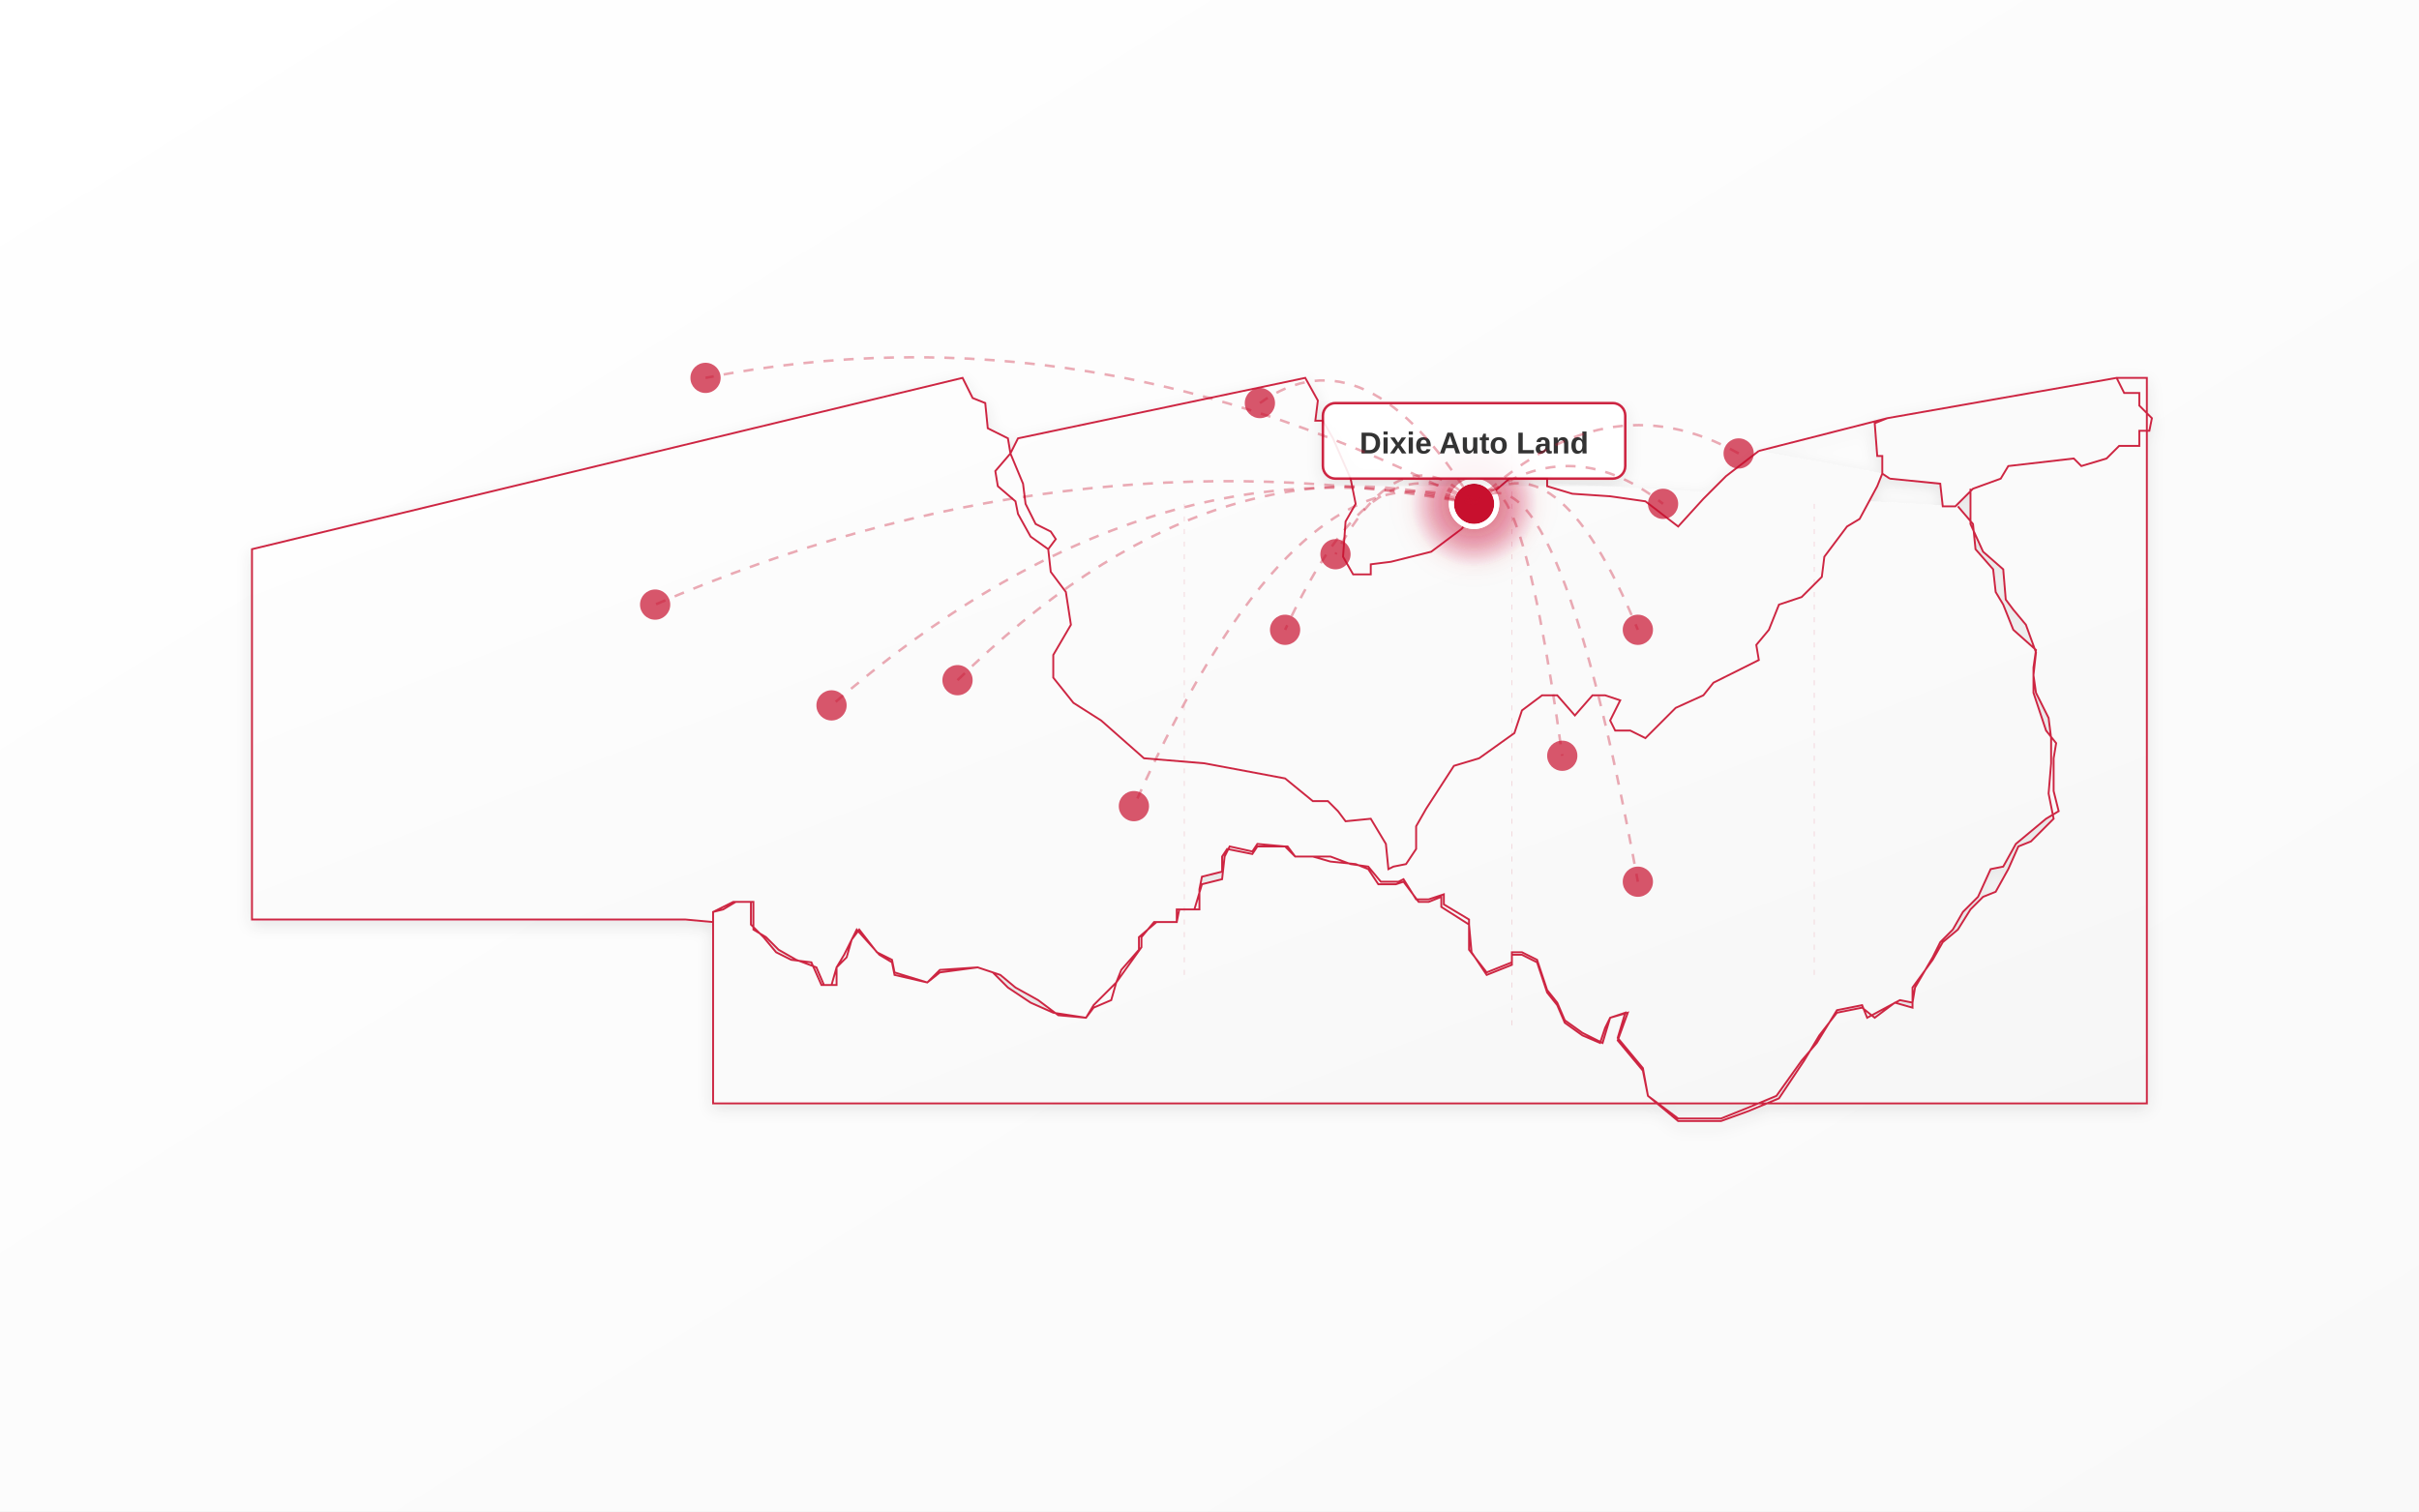
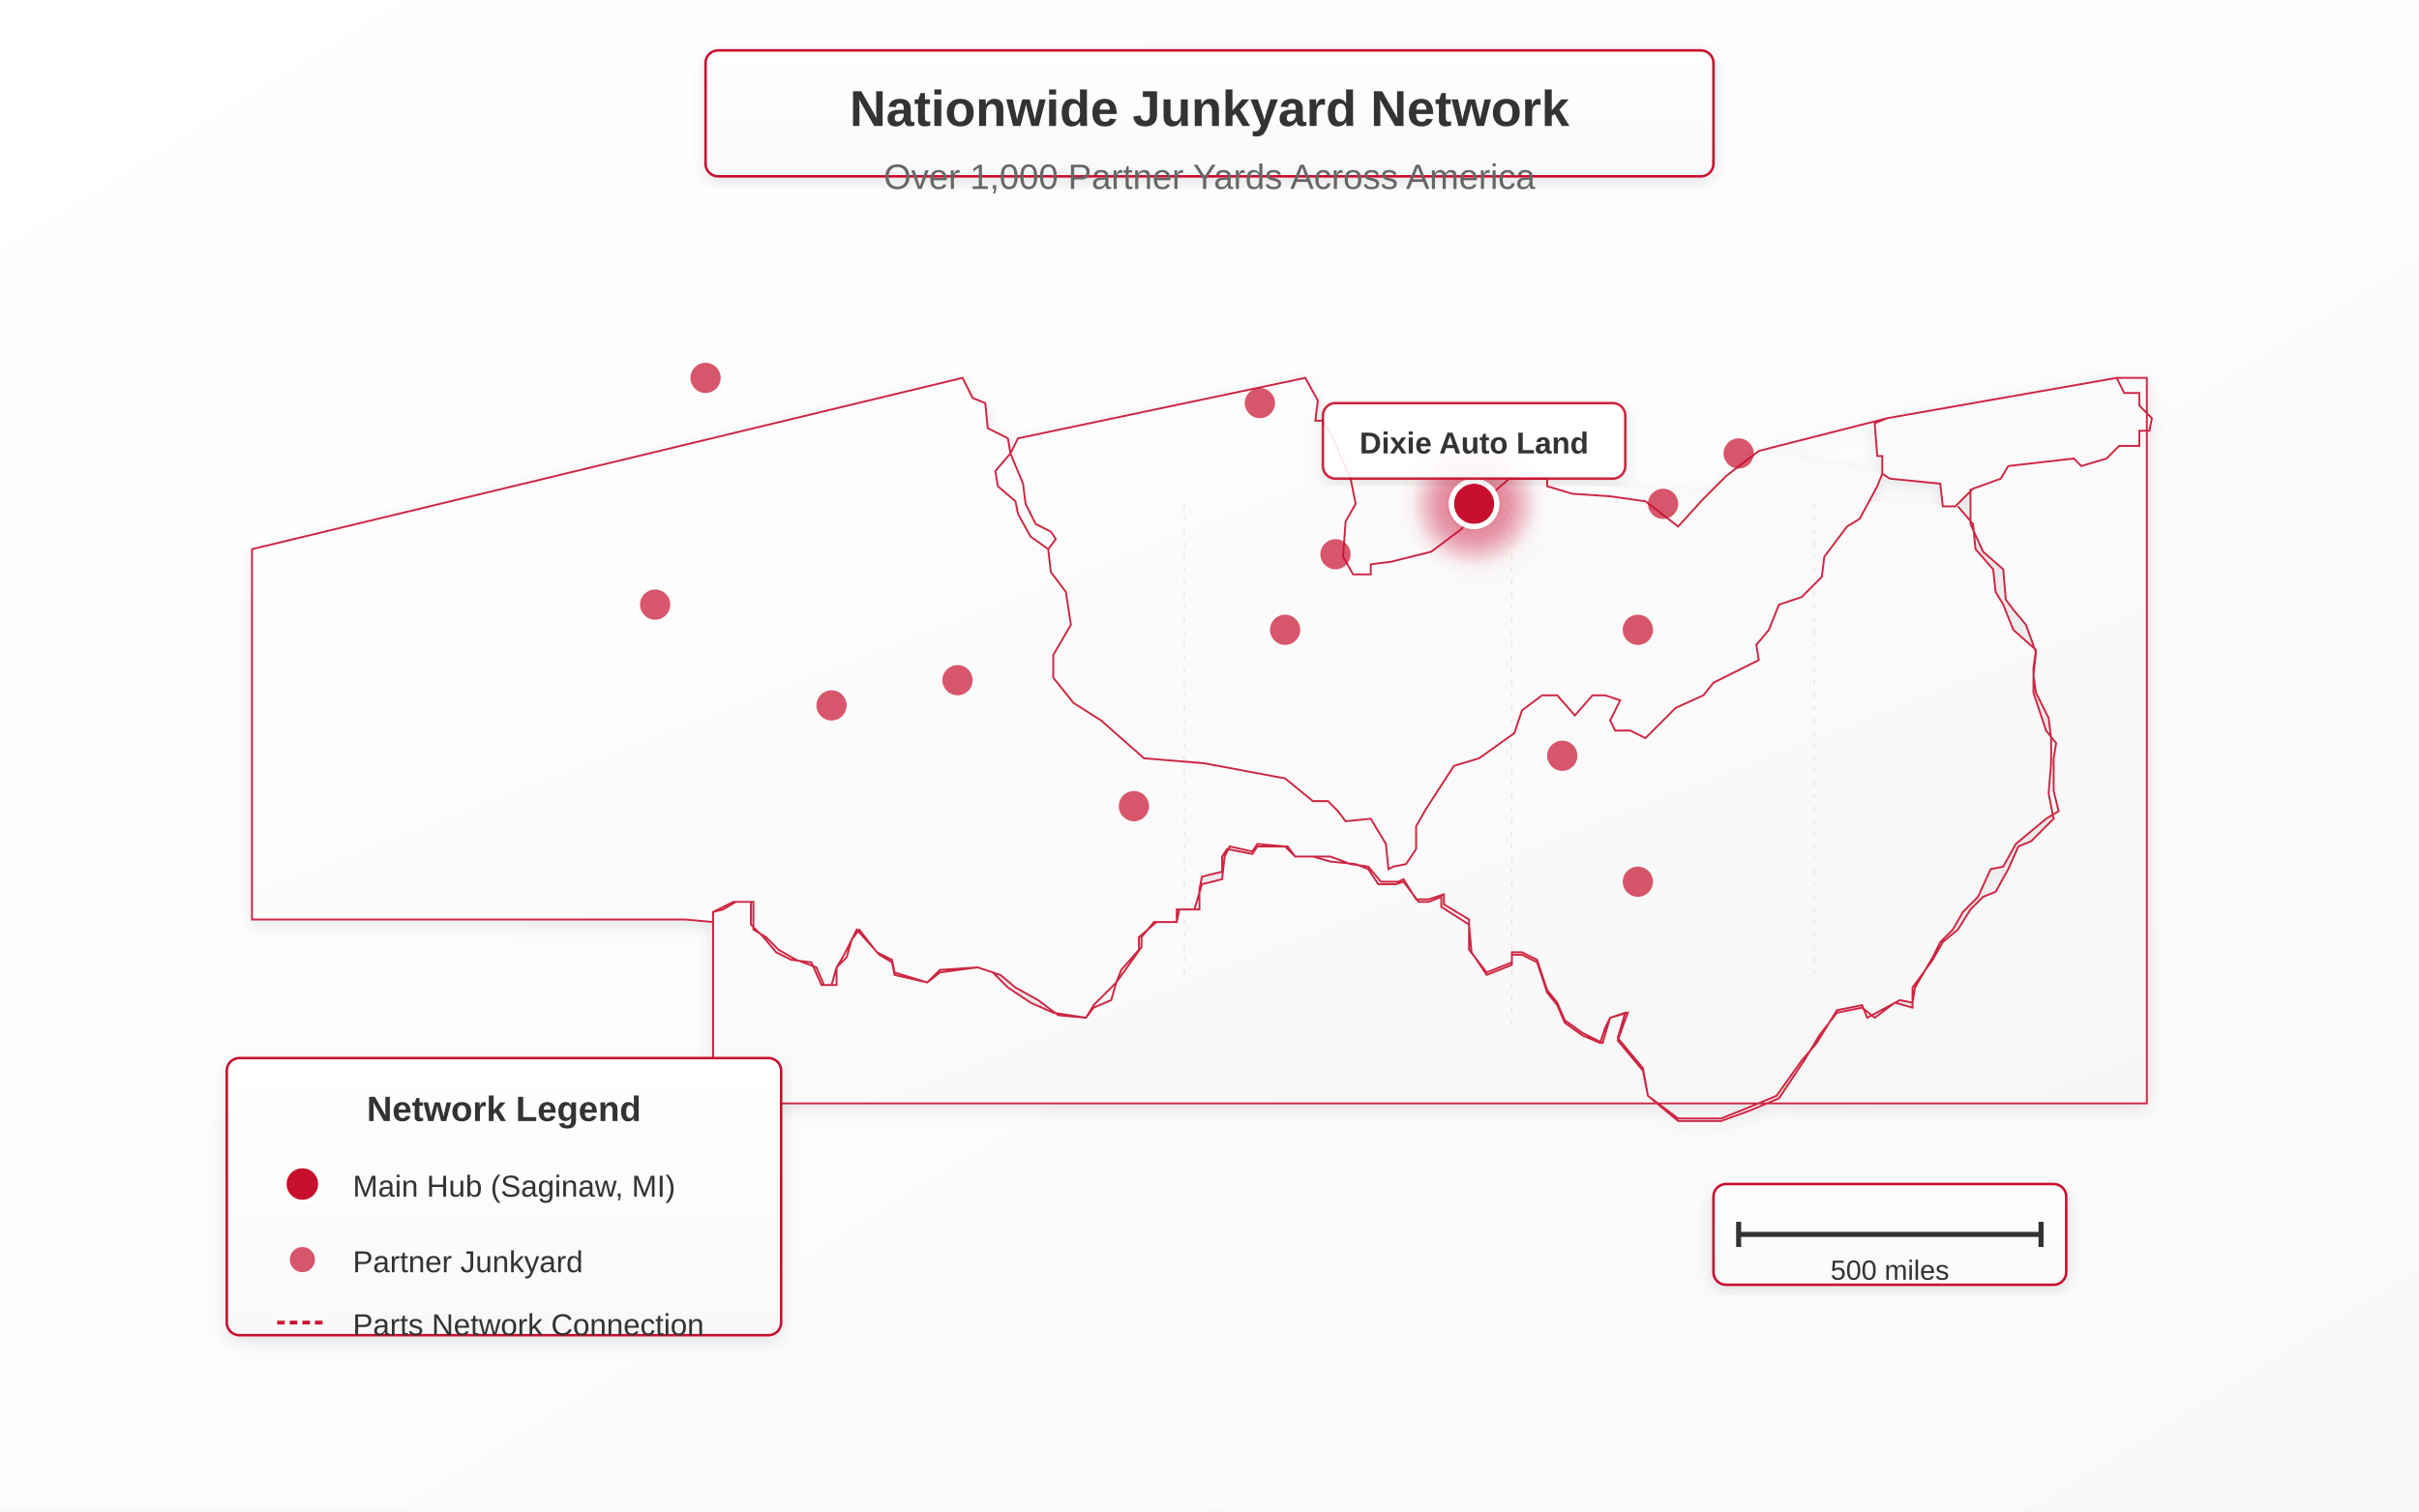
<svg xmlns="http://www.w3.org/2000/svg" viewBox="0 0 960 600" width="100%" height="100%">
  <defs>
    <linearGradient id="mapBg" x1="0%" y1="0%" x2="100%" y2="100%">
      <stop offset="0%" stop-color="#ffffff" />
      <stop offset="100%" stop-color="#f9f9f9" />
    </linearGradient>
    <linearGradient id="stateFill" x1="0%" y1="0%" x2="100%" y2="100%">
      <stop offset="0%" stop-color="#ffffff" />
      <stop offset="100%" stop-color="#f5f5f5" />
    </linearGradient>
    <linearGradient id="stateHover" x1="0%" y1="0%" x2="100%" y2="100%">
      <stop offset="0%" stop-color="#f5f5f5" />
      <stop offset="100%" stop-color="#e8e8e8" />
    </linearGradient>
    <radialGradient id="hubGlow" cx="50%" cy="50%" r="50%" fx="50%" fy="50%">
      <stop offset="0%" stop-color="#c8102e" stop-opacity="1" />
      <stop offset="100%" stop-color="#c8102e" stop-opacity="0" />
    </radialGradient>
    <linearGradient id="connLine" x1="0%" y1="0%" x2="100%" y2="0%">
      <stop offset="0%" stop-color="#c8102e" stop-opacity="0.8" />
      <stop offset="100%" stop-color="#c8102e" stop-opacity="0.4" />
    </linearGradient>
    <radialGradient id="hubPulse" cx="50%" cy="50%" r="50%" fx="50%" fy="50%">
      <stop offset="0%" stop-color="#c8102e" stop-opacity="1">
        <animate attributeName="stop-opacity" values="1;0.3;1" dur="2s" repeatCount="indefinite" />
      </stop>
      <stop offset="100%" stop-color="#c8102e" stop-opacity="0">
        <animate attributeName="stop-opacity" values="0.3;0;0.3" dur="2s" repeatCount="indefinite" />
      </stop>
    </radialGradient>
    <linearGradient id="cardBg" x1="0%" y1="0%" x2="0%" y2="100%">
      <stop offset="0%" stop-color="#ffffff" />
      <stop offset="100%" stop-color="#f9f9f9" />
    </linearGradient>
    <filter id="dropShadow" x="-10%" y="-10%" width="120%" height="120%">
      <feDropShadow dx="0" dy="2" stdDeviation="3" flood-color="rgba(0,0,0,0.1)" />
    </filter>
    <filter id="glow" x="-50%" y="-50%" width="200%" height="200%">
      <feGaussianBlur stdDeviation="5" result="blur" />
      <feComposite in="SourceGraphic" in2="blur" operator="over" />
    </filter>
  </defs>
  <rect width="960" height="600" fill="url(#mapBg)" />
+   <g transform="translate(480, 50)">
+     <rect x="-200" y="-30" width="400" height="50" rx="5" ry="5" fill="url(#cardBg)" stroke="#c8102e" stroke-width="1" filter="url(#dropShadow)" />
+     <text x="0" y="0" font-family="Arial, sans-serif" font-size="20" text-anchor="middle" font-weight="bold" fill="#333">Nationwide Junkyard Network</text>
+     <text x="0" y="25" font-family="Arial, sans-serif" font-size="14" text-anchor="middle" fill="#666">Over 1,000 Partner Yards Across America</text>
+   </g>
  <g id="usa-continental" transform="translate(100, 150)" stroke="#c8102e" stroke-width="0.75" fill="url(#stateFill)" opacity="0.9" filter="url(#dropShadow)">
    <path id="usa-outline" d="M650,40 L670,42 L671,51 L676,51 L683,44 L694,40 L697,35 L723,32 L726,35 L736,32 L741,27 L749,27 L749,21 L753,21 L754,16 L749,11 L749,6 L743,6 L740,0 L649,16 L644,18 L645,31 L647,31 L647,38 L650,40      M598,29 L649,16 M598,29 L585,39 L576,48 L566,59 L553,49 L539,47 L524,46 L514,43 L514,40 L499,40 L492,46 L480,60 L468,69 L452,73 L444,74 L444,78 L437,78 L433,71 L434,57 L438,50 L436,40 L429,24 L425,17 L422,17 L423,9 L418,0 L304,24 L301,30 L306,42 L307,50 L311,58 L317,61 L319,64 L316,68 L317,77 L323,85 L325,98 L318,110 L318,119 L326,129 L337,136 L354,151 L378,153 L410,159 L421,168 L427,168 L431,172 L434,176 L444,175 L450,185 L451,195 L453,194 L458,193 L462,187 L462,178 L466,171 L477,154 L487,151 L501,141 L504,132 L512,126 L518,126 L525,134 L532,126 L537,126 L543,128 L539,136 L541,140 L547,140 L553,143 L559,137 L565,131 L576,126 L580,121 L598,112 L597,106 L602,100 L606,90 L615,87 L623,79 L624,71 L633,59 L638,56 L645,43 L647,38      M301,30 L295,37 L296,43 L303,49 L304,54 L309,63 L316,68 M301,30 L300,24 L292,20 L291,10 L286,8 L282,0 L0,68 L0,215 L172,215 L183,216 L183,212 L187,211 L192,208 L199,208 L199,219 L204,222 L209,227 L216,231 L224,234 L227,241 L232,241 L232,234 L236,230 L238,223 L240,219 L249,229 L254,232 L255,237 L268,240 L273,235 L288,234 L297,237 L303,242 L312,247 L320,253 L331,254 L334,250 L341,247 L343,240 L348,233 L353,226 L353,222 L358,216 L367,216 L368,211 L376,211 L376,203 L377,198 L385,196 L385,190 L387,187 L397,189 L399,186 L411,186 L414,190 L421,190 L428,192 L438,193 L443,195 L447,201 L454,201 L457,200 L463,208 L467,208 L472,206 L472,210 L483,217 L484,228 L490,237 L500,233 L500,229 L504,229 L510,232 L514,244 L518,249 L521,256 L528,261 L535,264 L537,258 L539,254 L546,252 L542,263 L552,275 L554,285 L566,294 L574,294 L583,294 L593,290 L605,285 L615,271 L621,264 L629,251 L639,249 L641,254 L654,247 L659,248 L660,242 L667,230 L670,224 L675,219 L679,212 L685,206 L690,195 L695,194 L700,185 L712,175 L717,172 L715,164 L715,151 L716,145 L712,140 L707,125 L707,115 L708,108 L699,100 L695,90 L692,85 L691,76 L684,68 L683,58 L677,51 M682,44 L682,58 L687,69 L695,76 L696,88 L699,92 L704,98 L708,109 L707,118 L708,125 L713,135 L714,143 L714,153 L713,165 L715,175 L706,184 L701,186 L697,195 L692,204 L687,206 L682,211 L677,219 L671,224 L667,231 L659,242 L659,250 L652,248 L644,254 L639,250 L629,252 L622,261 L616,271 L606,286 L594,291 L583,295 L574,295 L566,295 L554,285 L552,274 L542,262 L545,252 L539,254 L536,264 L528,260 L521,255 L518,248 L514,243 L510,231 L504,228 L500,228 L500,232 L490,236 L483,227 L483,215 L473,209 L473,205 L467,207 L462,207 L457,199 L455,200 L448,200 L443,194 L436,193 L428,190 L414,190 L410,186 L399,185 L397,188 L388,186 L386,190 L385,199 L377,201 L374,211 L367,211 L367,216 L359,216 L352,222 L352,227 L345,235 L343,240 L334,249 L331,254 L318,252 L309,248 L300,242 L294,236 L288,234 L273,236 L268,240 L255,236 L254,231 L248,228 L241,219 L238,223 L235,229 L232,234 L230,241 L226,241 L222,232 L214,231 L208,228 L203,222 L198,217 L198,208 L191,208 L187,210 L183,212 L183,288 L752,288 L752,0 L743,0 L740,0" class="usa-shape" />
    <path d="M370,50 L370,240" stroke="#c8102e" stroke-width="0.3" stroke-dasharray="2,3" opacity="0.2" />
    <path d="M500,30 L500,260" stroke="#c8102e" stroke-width="0.3" stroke-dasharray="2,3" opacity="0.2" />
    <path d="M620,50 L620,240" stroke="#c8102e" stroke-width="0.3" stroke-dasharray="2,3" opacity="0.2" />
  </g>
  <g id="network-points">
    <g id="main-hub" transform="translate(585, 200)">
      <circle r="25" fill="url(#hubPulse)" opacity="0.6" filter="url(#glow)" />
      <circle r="9" fill="#c8102e" stroke="#ffffff" stroke-width="2" />
      <circle r="9" fill="none" stroke="#ffffff" stroke-width="2">
        <animate attributeName="r" values="9;20;9" dur="3s" repeatCount="indefinite" />
        <animate attributeName="opacity" values="0.8;0;0.8" dur="3s" repeatCount="indefinite" />
      </circle>
      <g transform="translate(0, -25)">
        <rect x="-60" y="-15" width="120" height="30" rx="5" fill="white" stroke="#c8102e" stroke-width="1" opacity="0.9" filter="url(#dropShadow)" />
        <text x="0" y="5" font-family="Arial, sans-serif" font-size="12" text-anchor="middle" font-weight="bold" fill="#333">Dixie Auto Land</text>
      </g>
    </g>
    <circle id="ny-dot" cx="690" cy="180" r="6" fill="#c8102e" opacity="0.7" class="network-dot" data-region="northeast" />
    <circle id="pa-dot" cx="660" cy="200" r="6" fill="#c8102e" opacity="0.7" class="network-dot" data-region="northeast" />
    <circle id="fl-dot" cx="650" cy="350" r="6" fill="#c8102e" opacity="0.7" class="network-dot" data-region="southeast" />
    <circle id="ga-dot" cx="620" cy="300" r="6" fill="#c8102e" opacity="0.7" class="network-dot" data-region="southeast" />
    <circle id="nc-dot" cx="650" cy="250" r="6" fill="#c8102e" opacity="0.7" class="network-dot" data-region="southeast" />
    <circle id="il-dot" cx="530" cy="220" r="6" fill="#c8102e" opacity="0.7" class="network-dot" data-region="midwest" />
    <circle id="mn-dot" cx="500" cy="160" r="6" fill="#c8102e" opacity="0.7" class="network-dot" data-region="midwest" />
    <circle id="mo-dot" cx="510" cy="250" r="6" fill="#c8102e" opacity="0.7" class="network-dot" data-region="midwest" />
    <circle id="tx-dot" cx="450" cy="320" r="6" fill="#c8102e" opacity="0.7" class="network-dot" data-region="southwest" />
    <circle id="az-dot" cx="330" cy="280" r="6" fill="#c8102e" opacity="0.7" class="network-dot" data-region="southwest" />
    <circle id="nm-dot" cx="380" cy="270" r="6" fill="#c8102e" opacity="0.7" class="network-dot" data-region="southwest" />
    <circle id="ca-dot" cx="260" cy="240" r="6" fill="#c8102e" opacity="0.7" class="network-dot" data-region="west" />
    <circle id="wa-dot" cx="280" cy="150" r="6" fill="#c8102e" opacity="0.7" class="network-dot" data-region="west" />
  </g>
  <g id="network-connections">
-     <path d="M585,200 Q637,150 690,180" fill="none" stroke="#c8102e" stroke-width="1" stroke-dasharray="4,4" opacity="0.35" />
-     <path d="M585,200 Q622,170 660,200" fill="none" stroke="#c8102e" stroke-width="1" stroke-dasharray="4,4" opacity="0.35" />
-     <path d="M585,200 Q617,170 650,350" fill="none" stroke="#c8102e" stroke-width="1" stroke-dasharray="4,4" opacity="0.35" />
-     <path d="M585,200 Q602,170 620,300" fill="none" stroke="#c8102e" stroke-width="1" stroke-dasharray="4,4" opacity="0.35" />
-     <path d="M585,200 Q617,170 650,250" fill="none" stroke="#c8102e" stroke-width="1" stroke-dasharray="4,4" opacity="0.35" />
-     <path d="M585,200 Q557,170 530,220" fill="none" stroke="#c8102e" stroke-width="1" stroke-dasharray="4,4" opacity="0.35" />
-     <path d="M585,200 Q542,130 500,160" fill="none" stroke="#c8102e" stroke-width="1" stroke-dasharray="4,4" opacity="0.35" />
-     <path d="M585,200 Q547,170 510,250" fill="none" stroke="#c8102e" stroke-width="1" stroke-dasharray="4,4" opacity="0.35" />
-     <path d="M585,200 Q517,170 450,320" fill="none" stroke="#c8102e" stroke-width="1" stroke-dasharray="4,4" opacity="0.35" />
-     <path d="M585,200 Q457,170 330,280" fill="none" stroke="#c8102e" stroke-width="1" stroke-dasharray="4,4" opacity="0.35" />
-     <path d="M585,200 Q482,170 380,270" fill="none" stroke="#c8102e" stroke-width="1" stroke-dasharray="4,4" opacity="0.35" />
-     <path d="M585,200 Q422,170 260,240" fill="none" stroke="#c8102e" stroke-width="1" stroke-dasharray="4,4" opacity="0.35" />
-     <path d="M585,200 Q432,120 280,150" fill="none" stroke="#c8102e" stroke-width="1" stroke-dasharray="4,4" opacity="0.35" />
+     
+   </g>
+   <g transform="translate(200, 490)">
+     <rect x="-110" y="-70" width="220" height="110" rx="5" ry="5" fill="url(#cardBg)" stroke="#c8102e" stroke-width="1" filter="url(#dropShadow)" />
+     <text x="0" y="-45" font-family="Arial, sans-serif" font-size="14" text-anchor="middle" font-weight="bold" fill="#333">Network Legend</text>
+     <circle cx="-80" cy="-20" r="7" fill="#c8102e" stroke="#ffffff" stroke-width="1.5" />
+     <text x="-60" y="-15" font-family="Arial, sans-serif" font-size="12" text-anchor="start" fill="#333">Main Hub (Saginaw, MI)</text>
+     <circle cx="-80" cy="10" r="5" fill="#c8102e" opacity="0.7" />
+     <text x="-60" y="15" font-family="Arial, sans-serif" font-size="12" text-anchor="start" fill="#333">Partner Junkyard</text>
+     <line x1="-90" y1="35" x2="-70" y2="35" stroke="#c8102e" stroke-width="1.5" stroke-dasharray="3,2" />
+     <text x="-60" y="40" font-family="Arial, sans-serif" font-size="12" text-anchor="start" fill="#333">Parts Network Connection</text>
+   </g>
+   <g transform="translate(750, 490)">
+     <rect x="-70" y="-20" width="140" height="40" rx="5" ry="5" fill="url(#cardBg)" stroke="#c8102e" stroke-width="1" filter="url(#dropShadow)" />
+     <line x1="-60" y1="0" x2="60" y2="0" stroke="#333" stroke-width="2" />
+     <line x1="-60" y1="-5" x2="-60" y2="5" stroke="#333" stroke-width="2" />
+     <line x1="60" y1="-5" x2="60" y2="5" stroke="#333" stroke-width="2" />
+     <text x="0" y="18" font-family="Arial, sans-serif" font-size="11" text-anchor="middle" fill="#333">500 miles</text>
  </g>
</svg>
